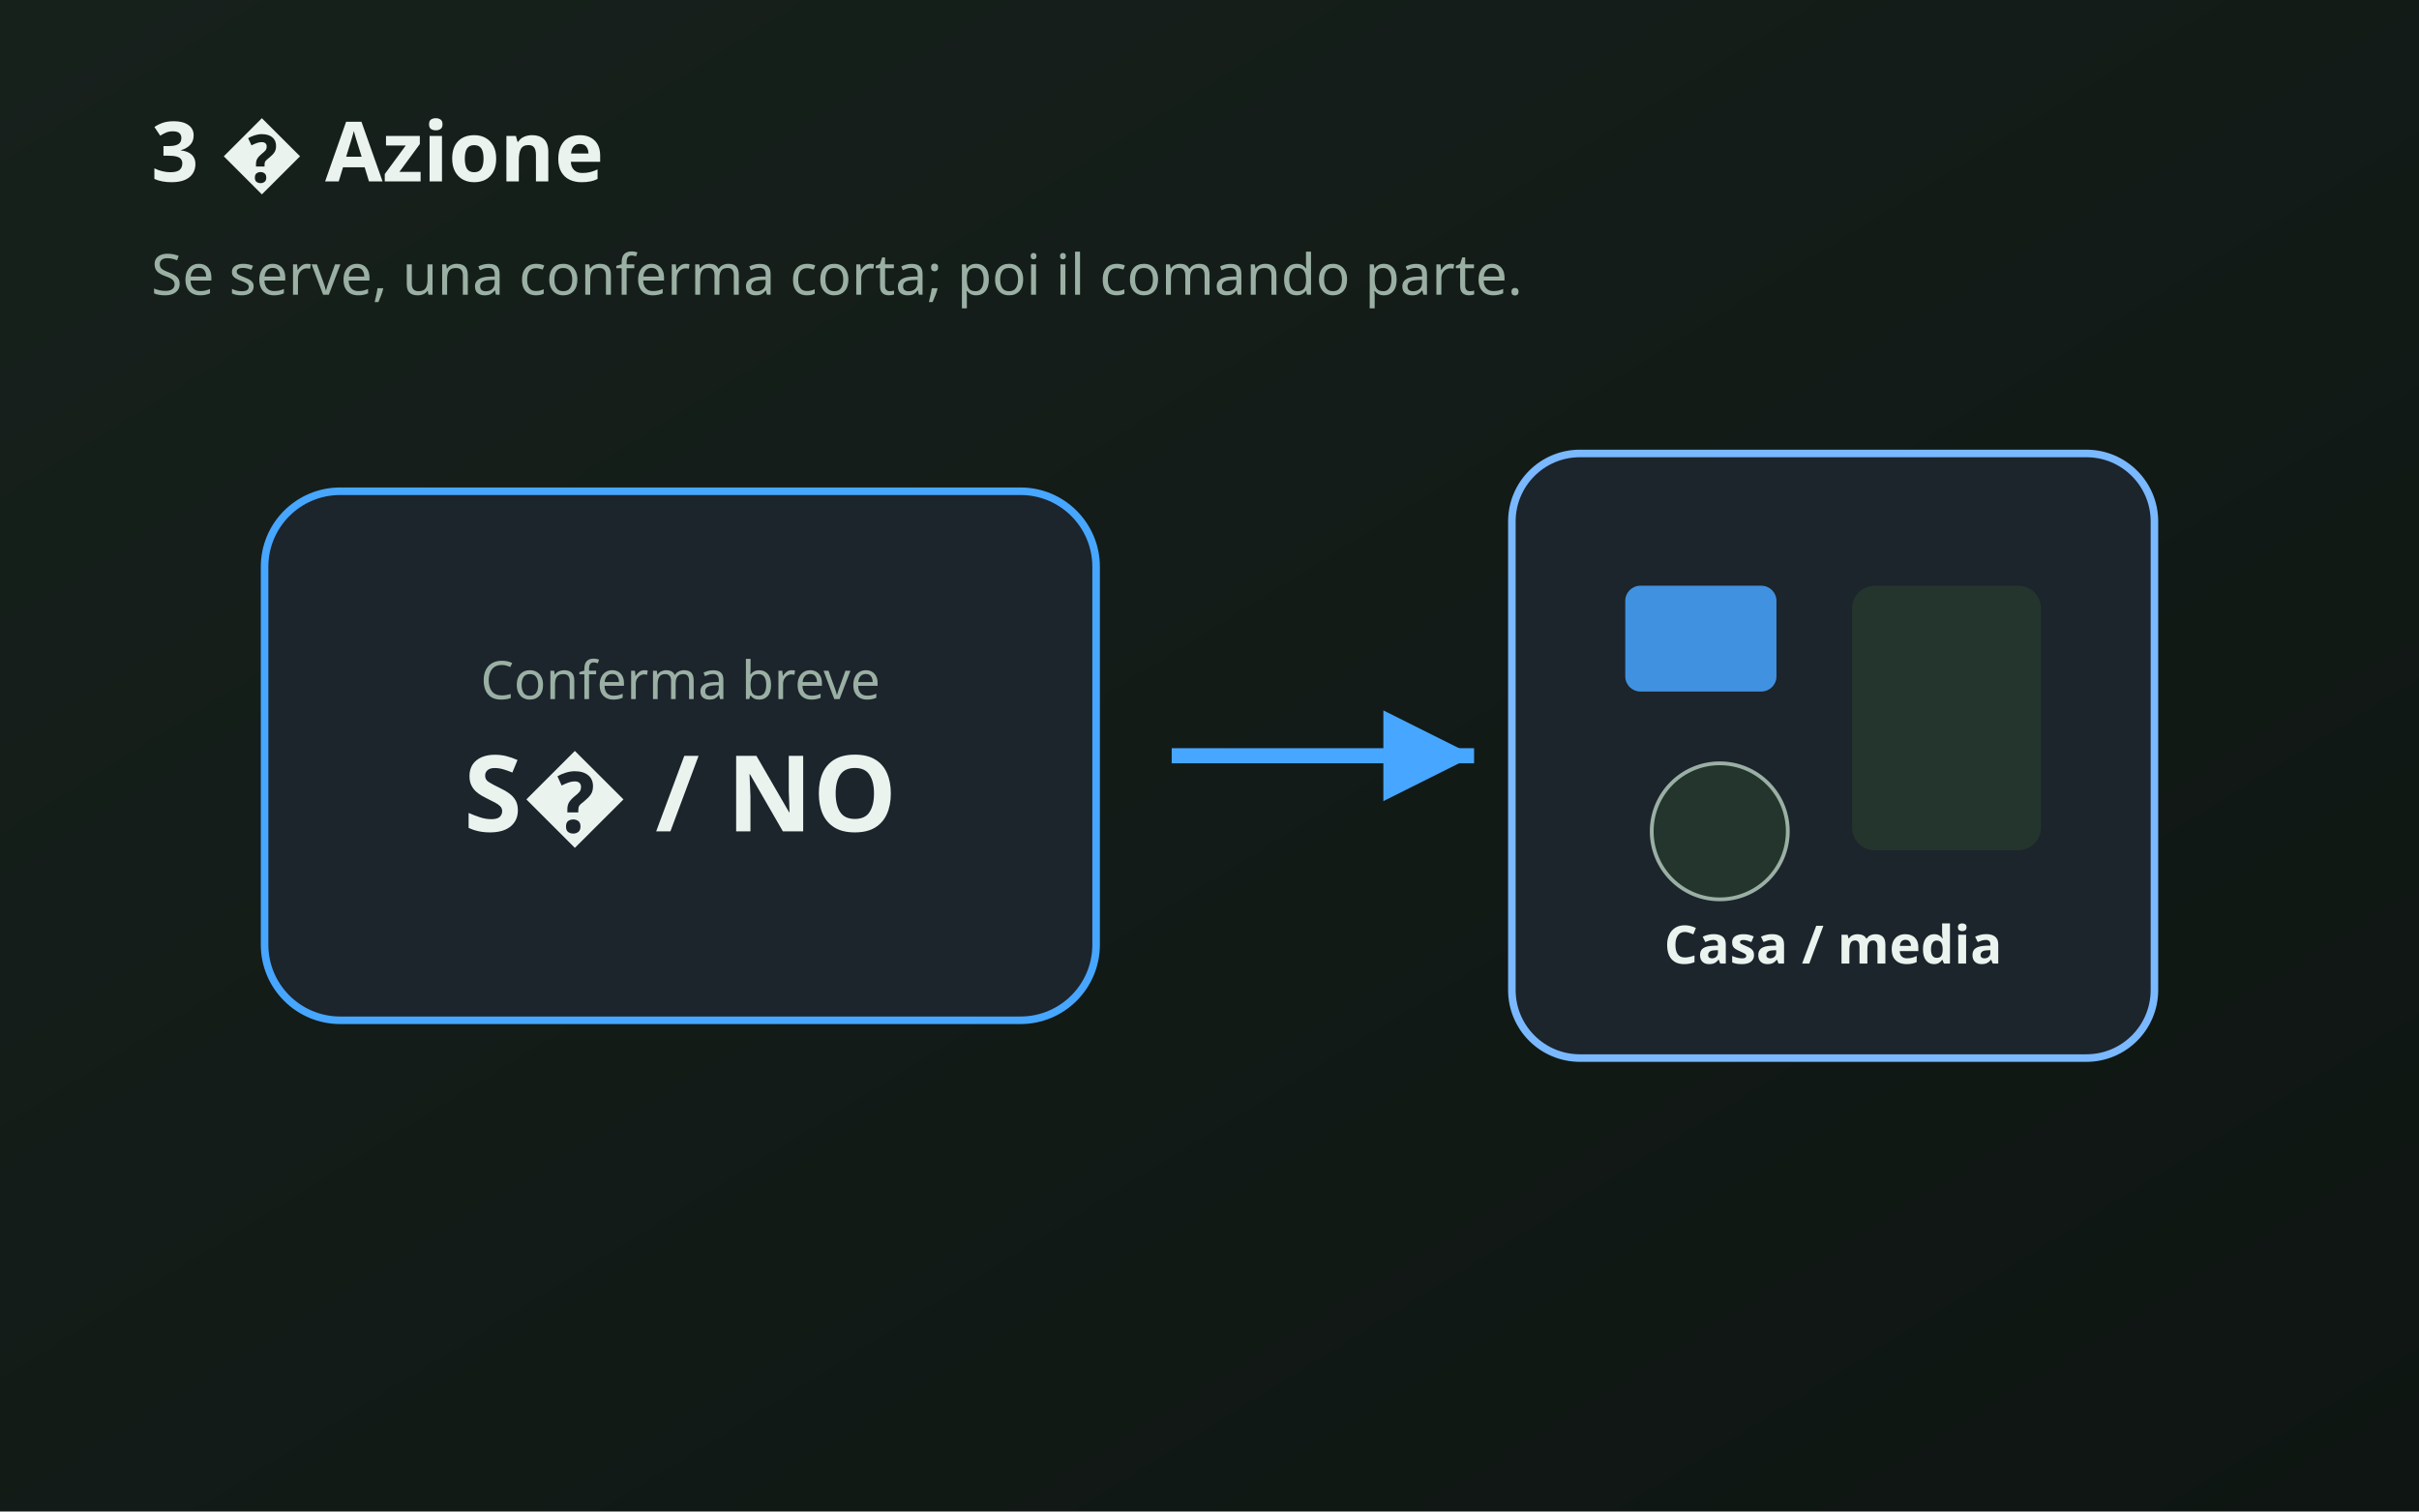
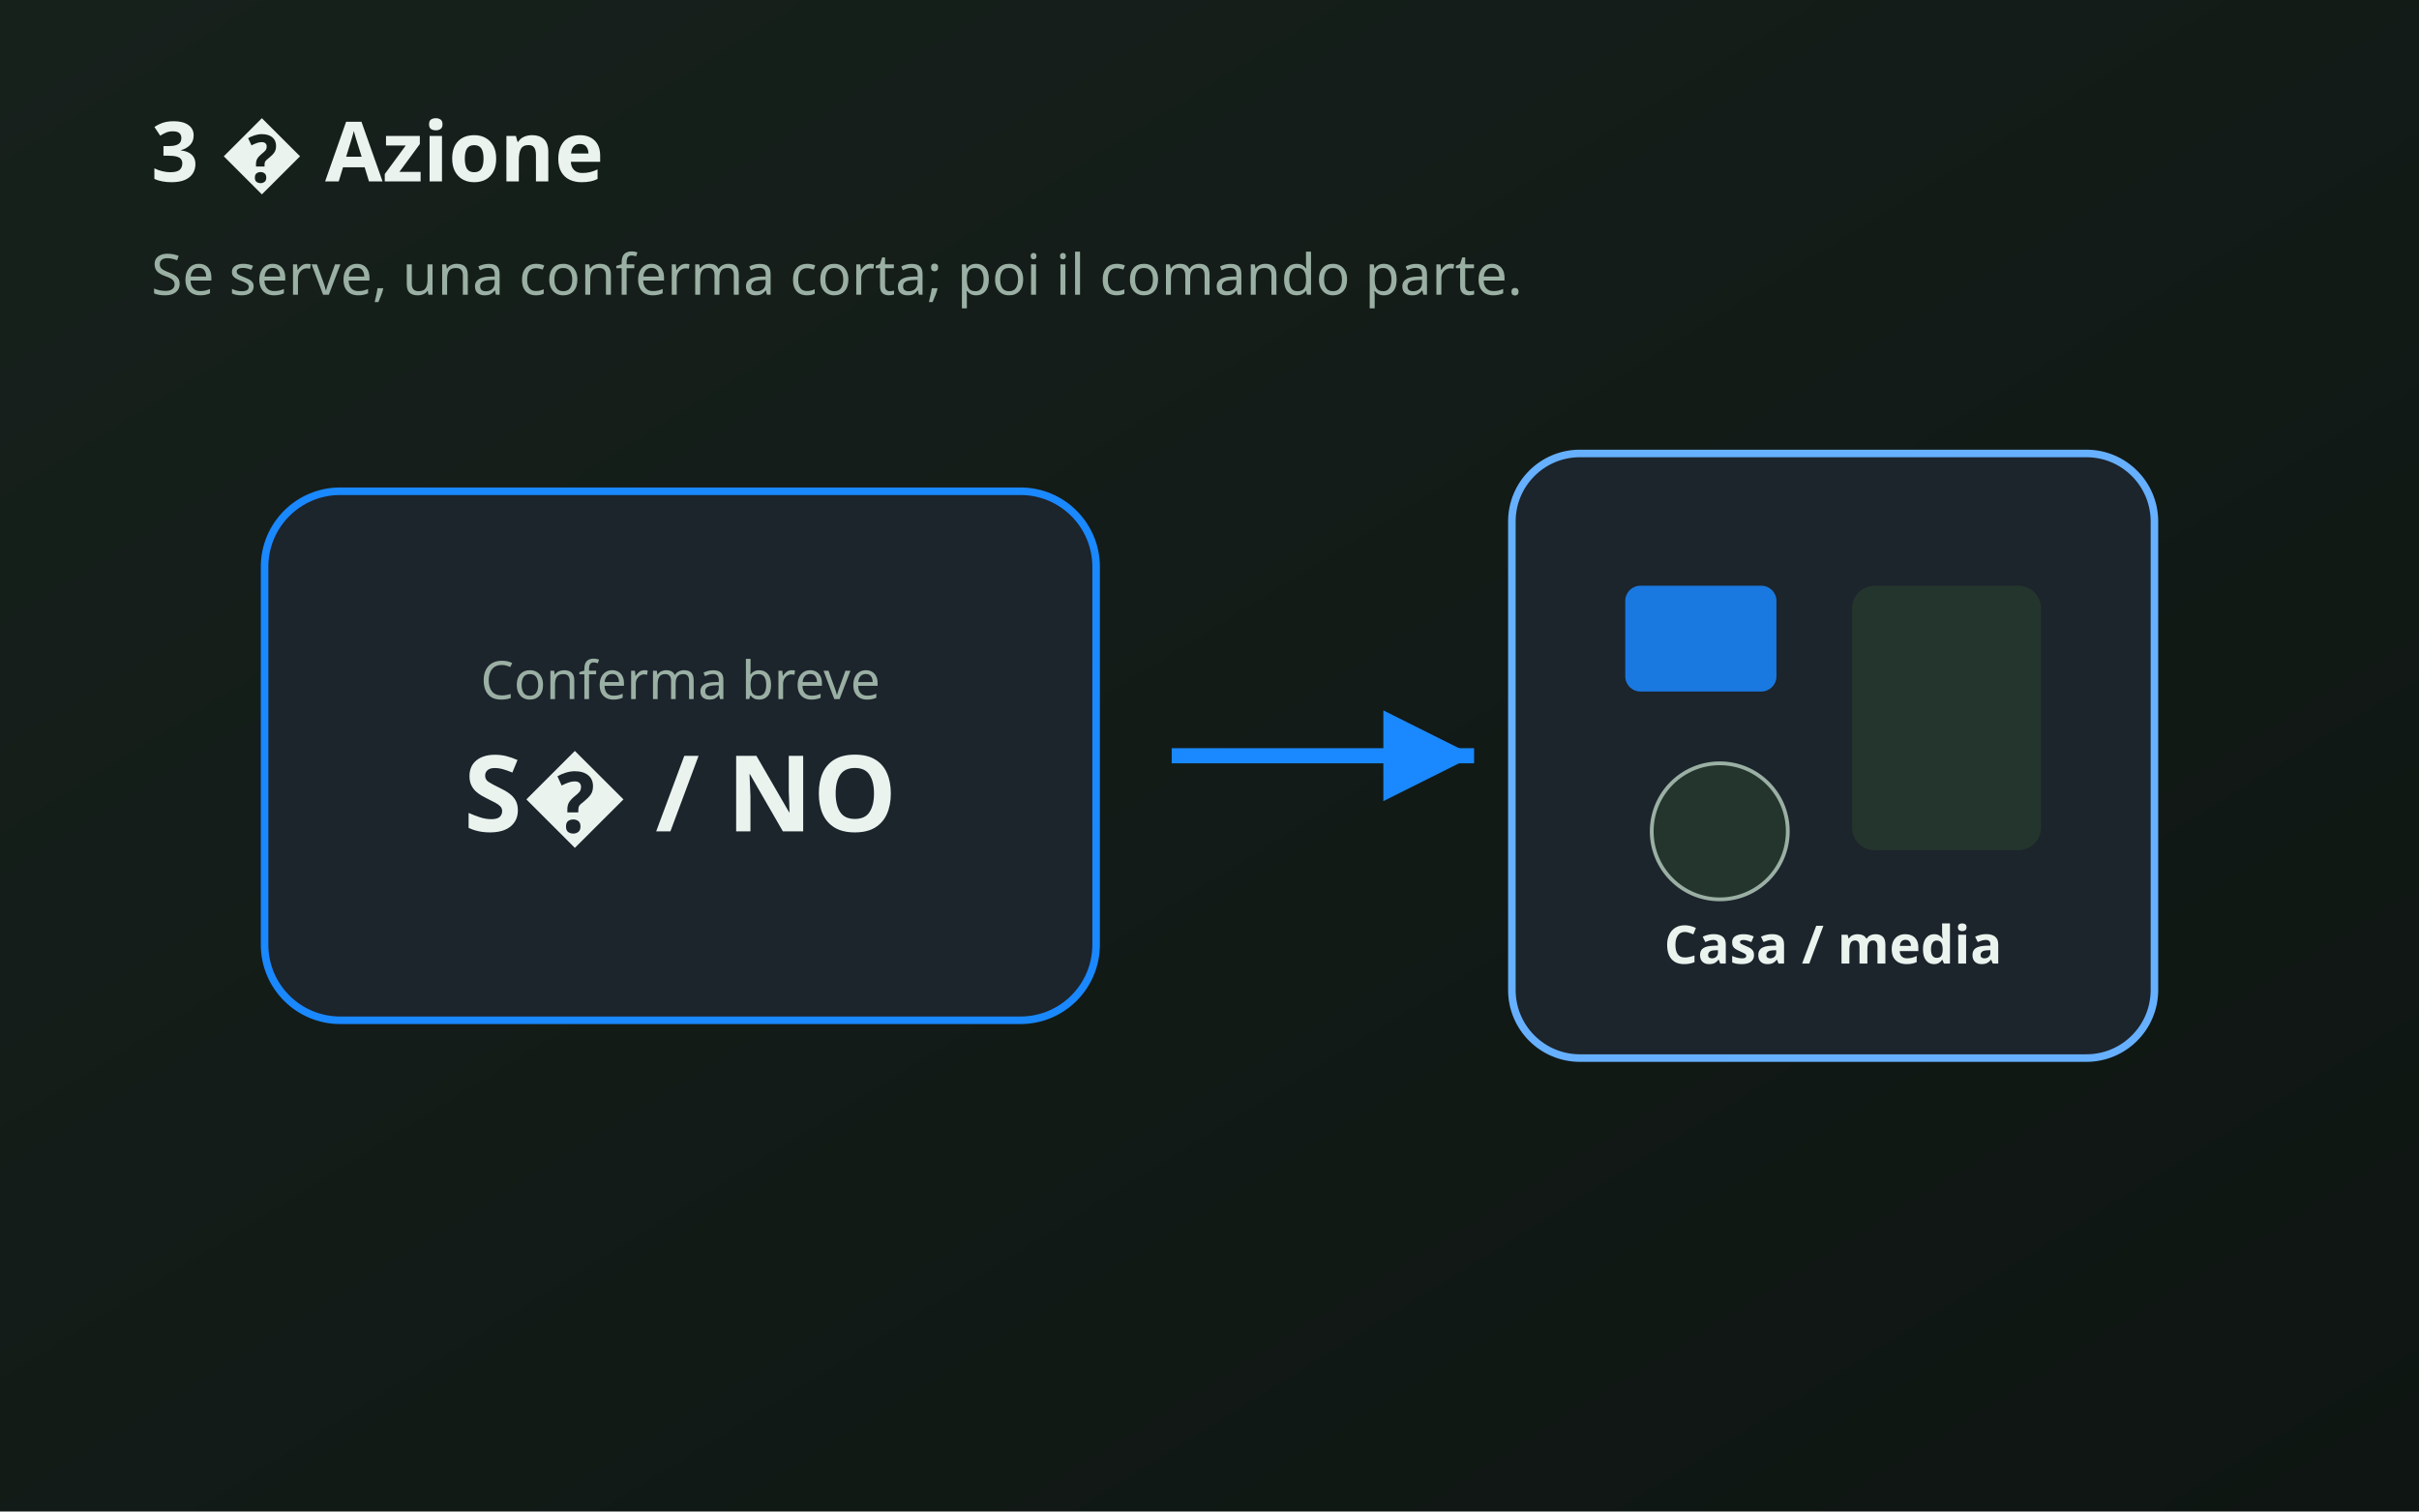
<svg xmlns="http://www.w3.org/2000/svg" viewBox="0 0 640 400" role="img" aria-label="Conferma breve e azione sulla casa">
  <defs>
    <linearGradient id="bg3" x1="0" y1="0" x2="1" y2="1">
      <stop offset="0%" stop-color="#17211c" />
      <stop offset="100%" stop-color="#0e1512" />
    </linearGradient>
  </defs>
  <rect width="640" height="400" fill="url(#bg3)" />
-   <rect x="70" y="130" width="220" height="140" rx="20" fill="#1c242c" stroke="#47a6ff" stroke-width="2" />
+   <rect x="70" y="130" width="220" height="140" rx="20" fill="#1c242c" stroke="#1a88ff" stroke-width="2" />
  <text x="180" y="185" text-anchor="middle" fill="#9bb0a4" font-family="Segoe UI, sans-serif" font-size="14">Conferma breve</text>
  <text x="180" y="220" text-anchor="middle" fill="#eaf3ee" font-family="Segoe UI, sans-serif" font-size="28" font-weight="700">S� / NO</text>
-   <path d="M310 200 H390" stroke="#47a6ff" stroke-width="4" marker-end="url(#arrow)" />
+   <path d="M310 200 H390" stroke="#1a88ff" stroke-width="4" marker-end="url(#arrow)" />
  <defs>
    <marker id="arrow" markerWidth="8" markerHeight="8" refX="6" refY="3" orient="auto">
-       <path d="M0,0 L6,3 L0,6 Z" fill="#47a6ff" />
+       <path d="M0,0 L6,3 L0,6 Z" fill="#1a88ff" />
    </marker>
  </defs>
-   <rect x="400" y="120" width="170" height="160" rx="18" fill="#1c242c" stroke="#7ab8ff" stroke-width="2" />
-   <rect x="430" y="155" width="40" height="28" rx="4" fill="#47a6ff" opacity="0.85" />
+   <rect x="400" y="120" width="170" height="160" rx="18" fill="#1c242c" stroke="#66b0ff" stroke-width="2" />
+   <rect x="430" y="155" width="40" height="28" rx="4" fill="#1a88ff" opacity="0.85" />
  <rect x="490" y="155" width="50" height="70" rx="6" fill="#24352d" />
  <circle cx="455" cy="220" r="18" fill="#24352d" stroke="#9bb0a4" />
  <text x="485" y="255" text-anchor="middle" fill="#eaf3ee" font-family="Segoe UI, sans-serif" font-size="14" font-weight="700">Casa / media</text>
  <text x="40" y="48" fill="#eaf3ee" font-family="Segoe UI, sans-serif" font-size="22" font-weight="700">3 � Azione</text>
  <text x="40" y="78" fill="#9bb0a4" font-family="Segoe UI, sans-serif" font-size="15">Se serve, una conferma corta; poi il comando parte.</text>
</svg>
